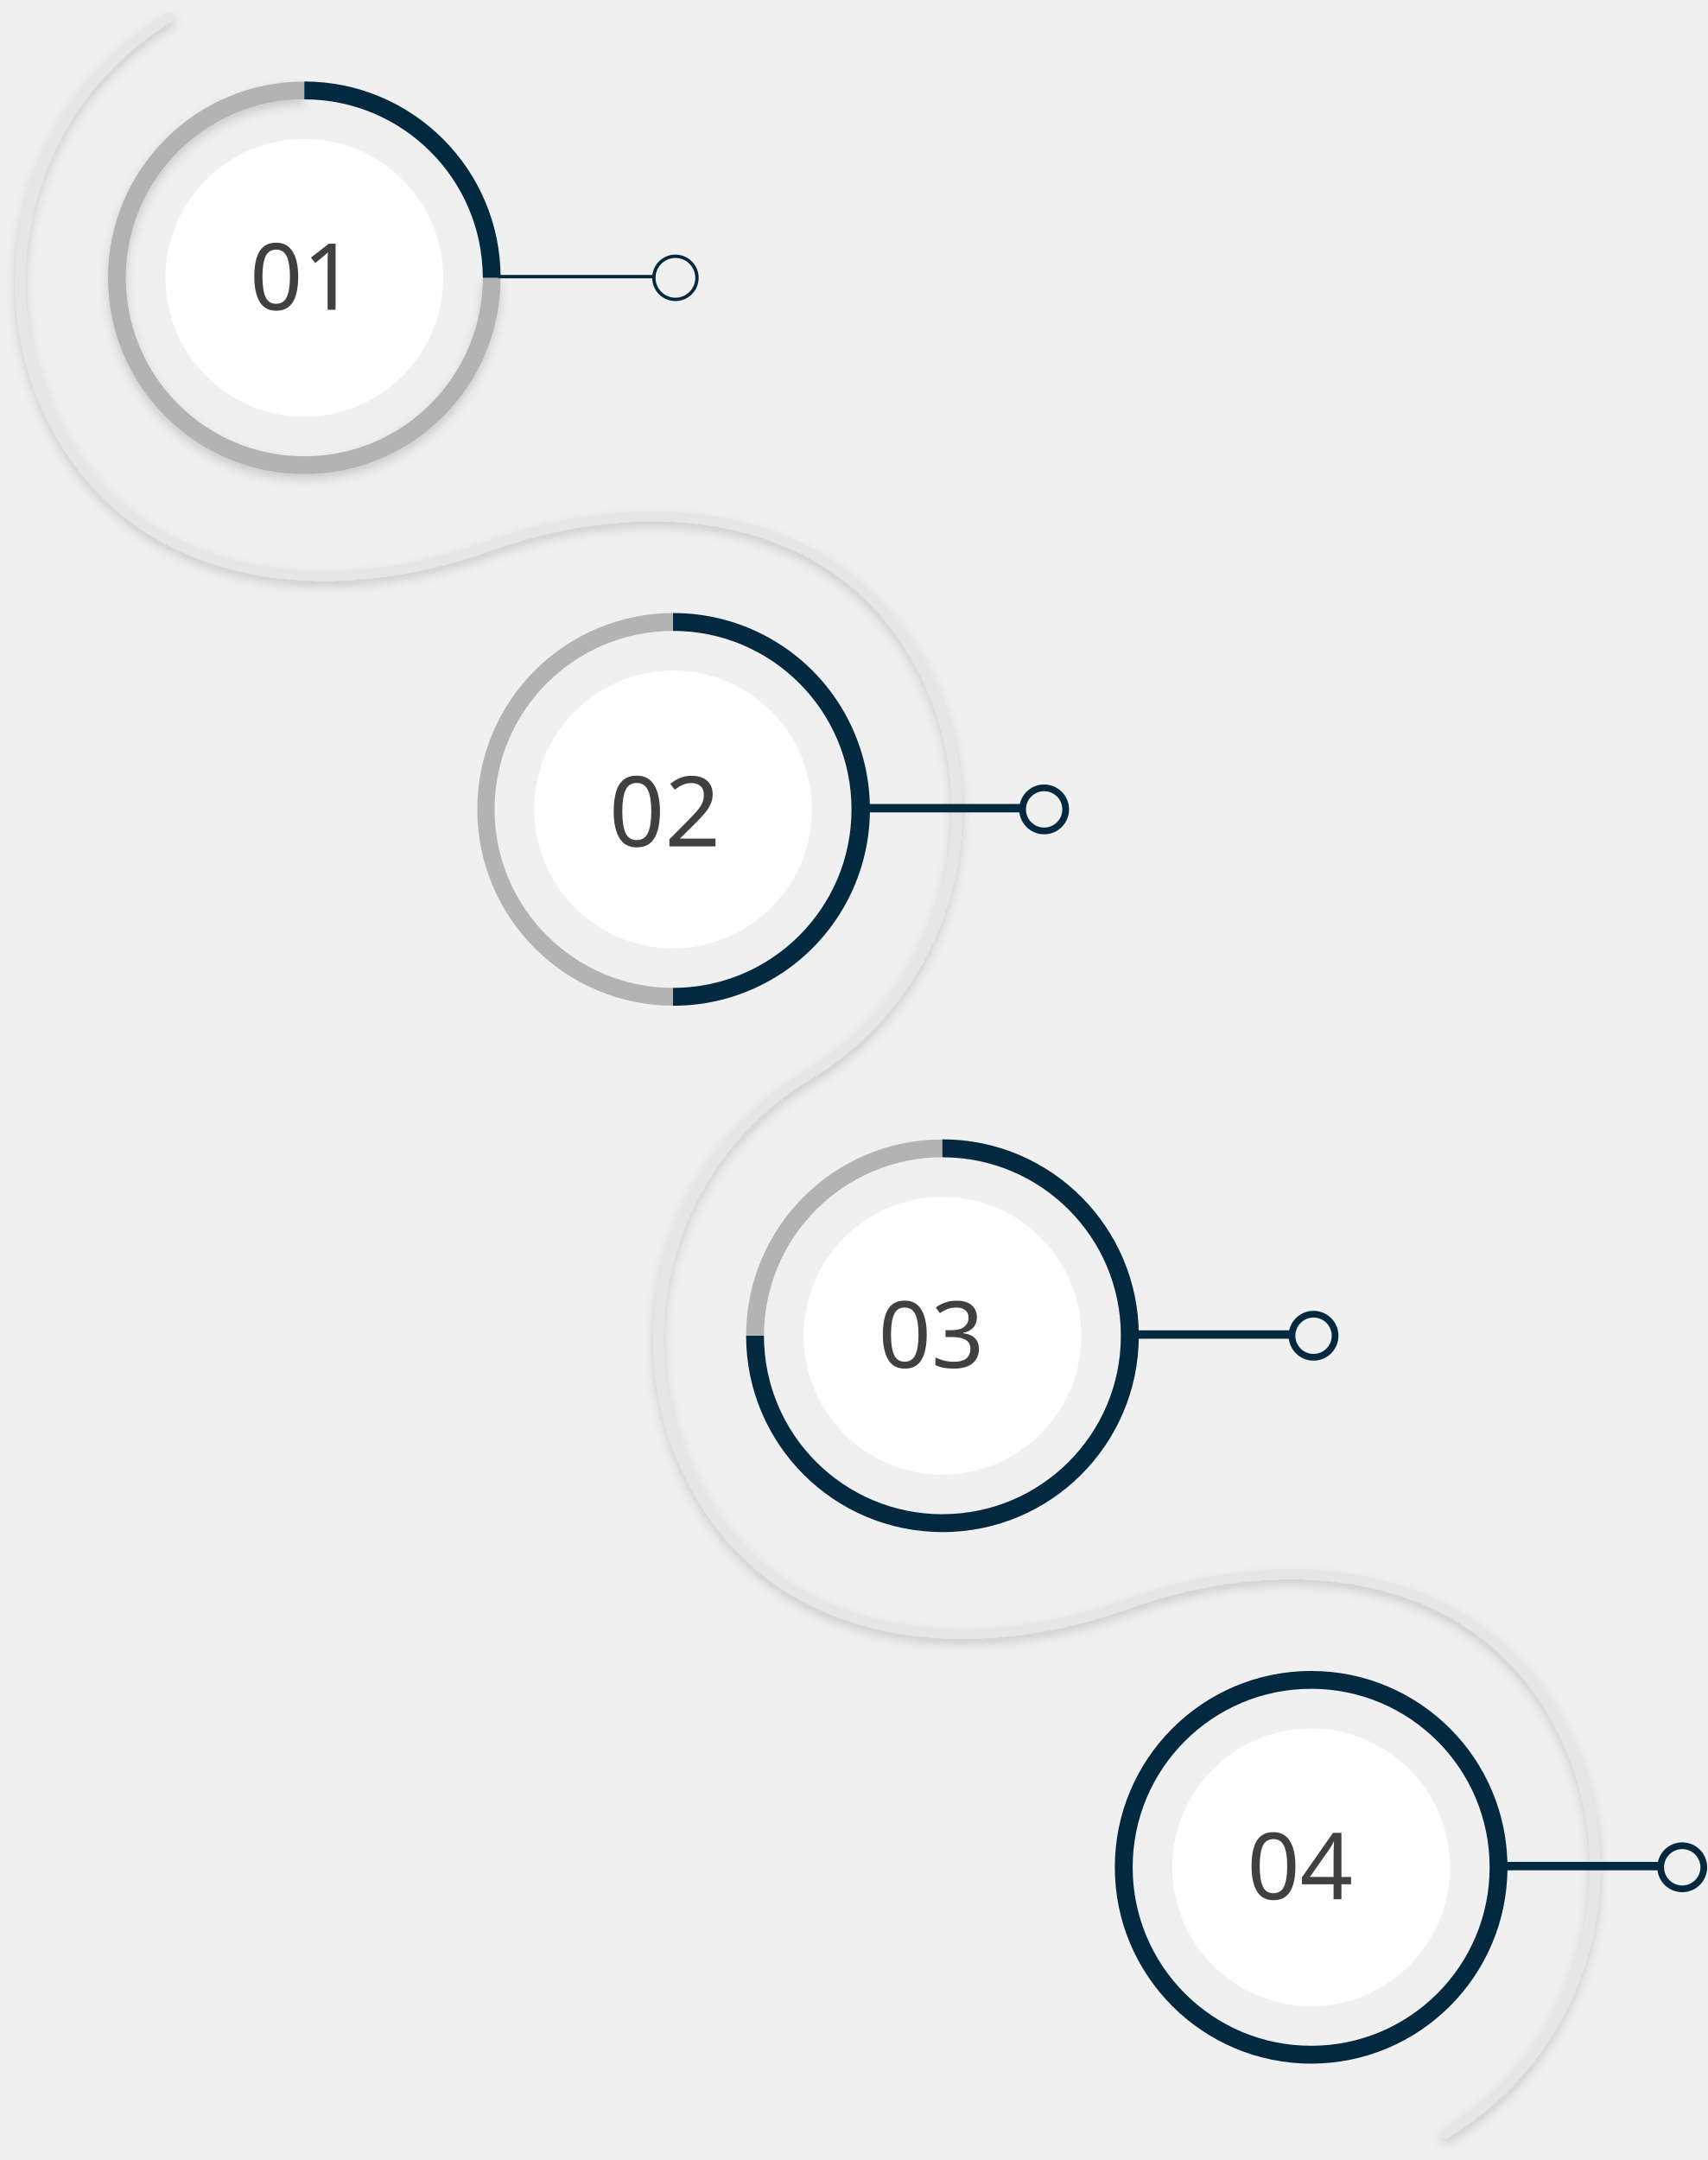
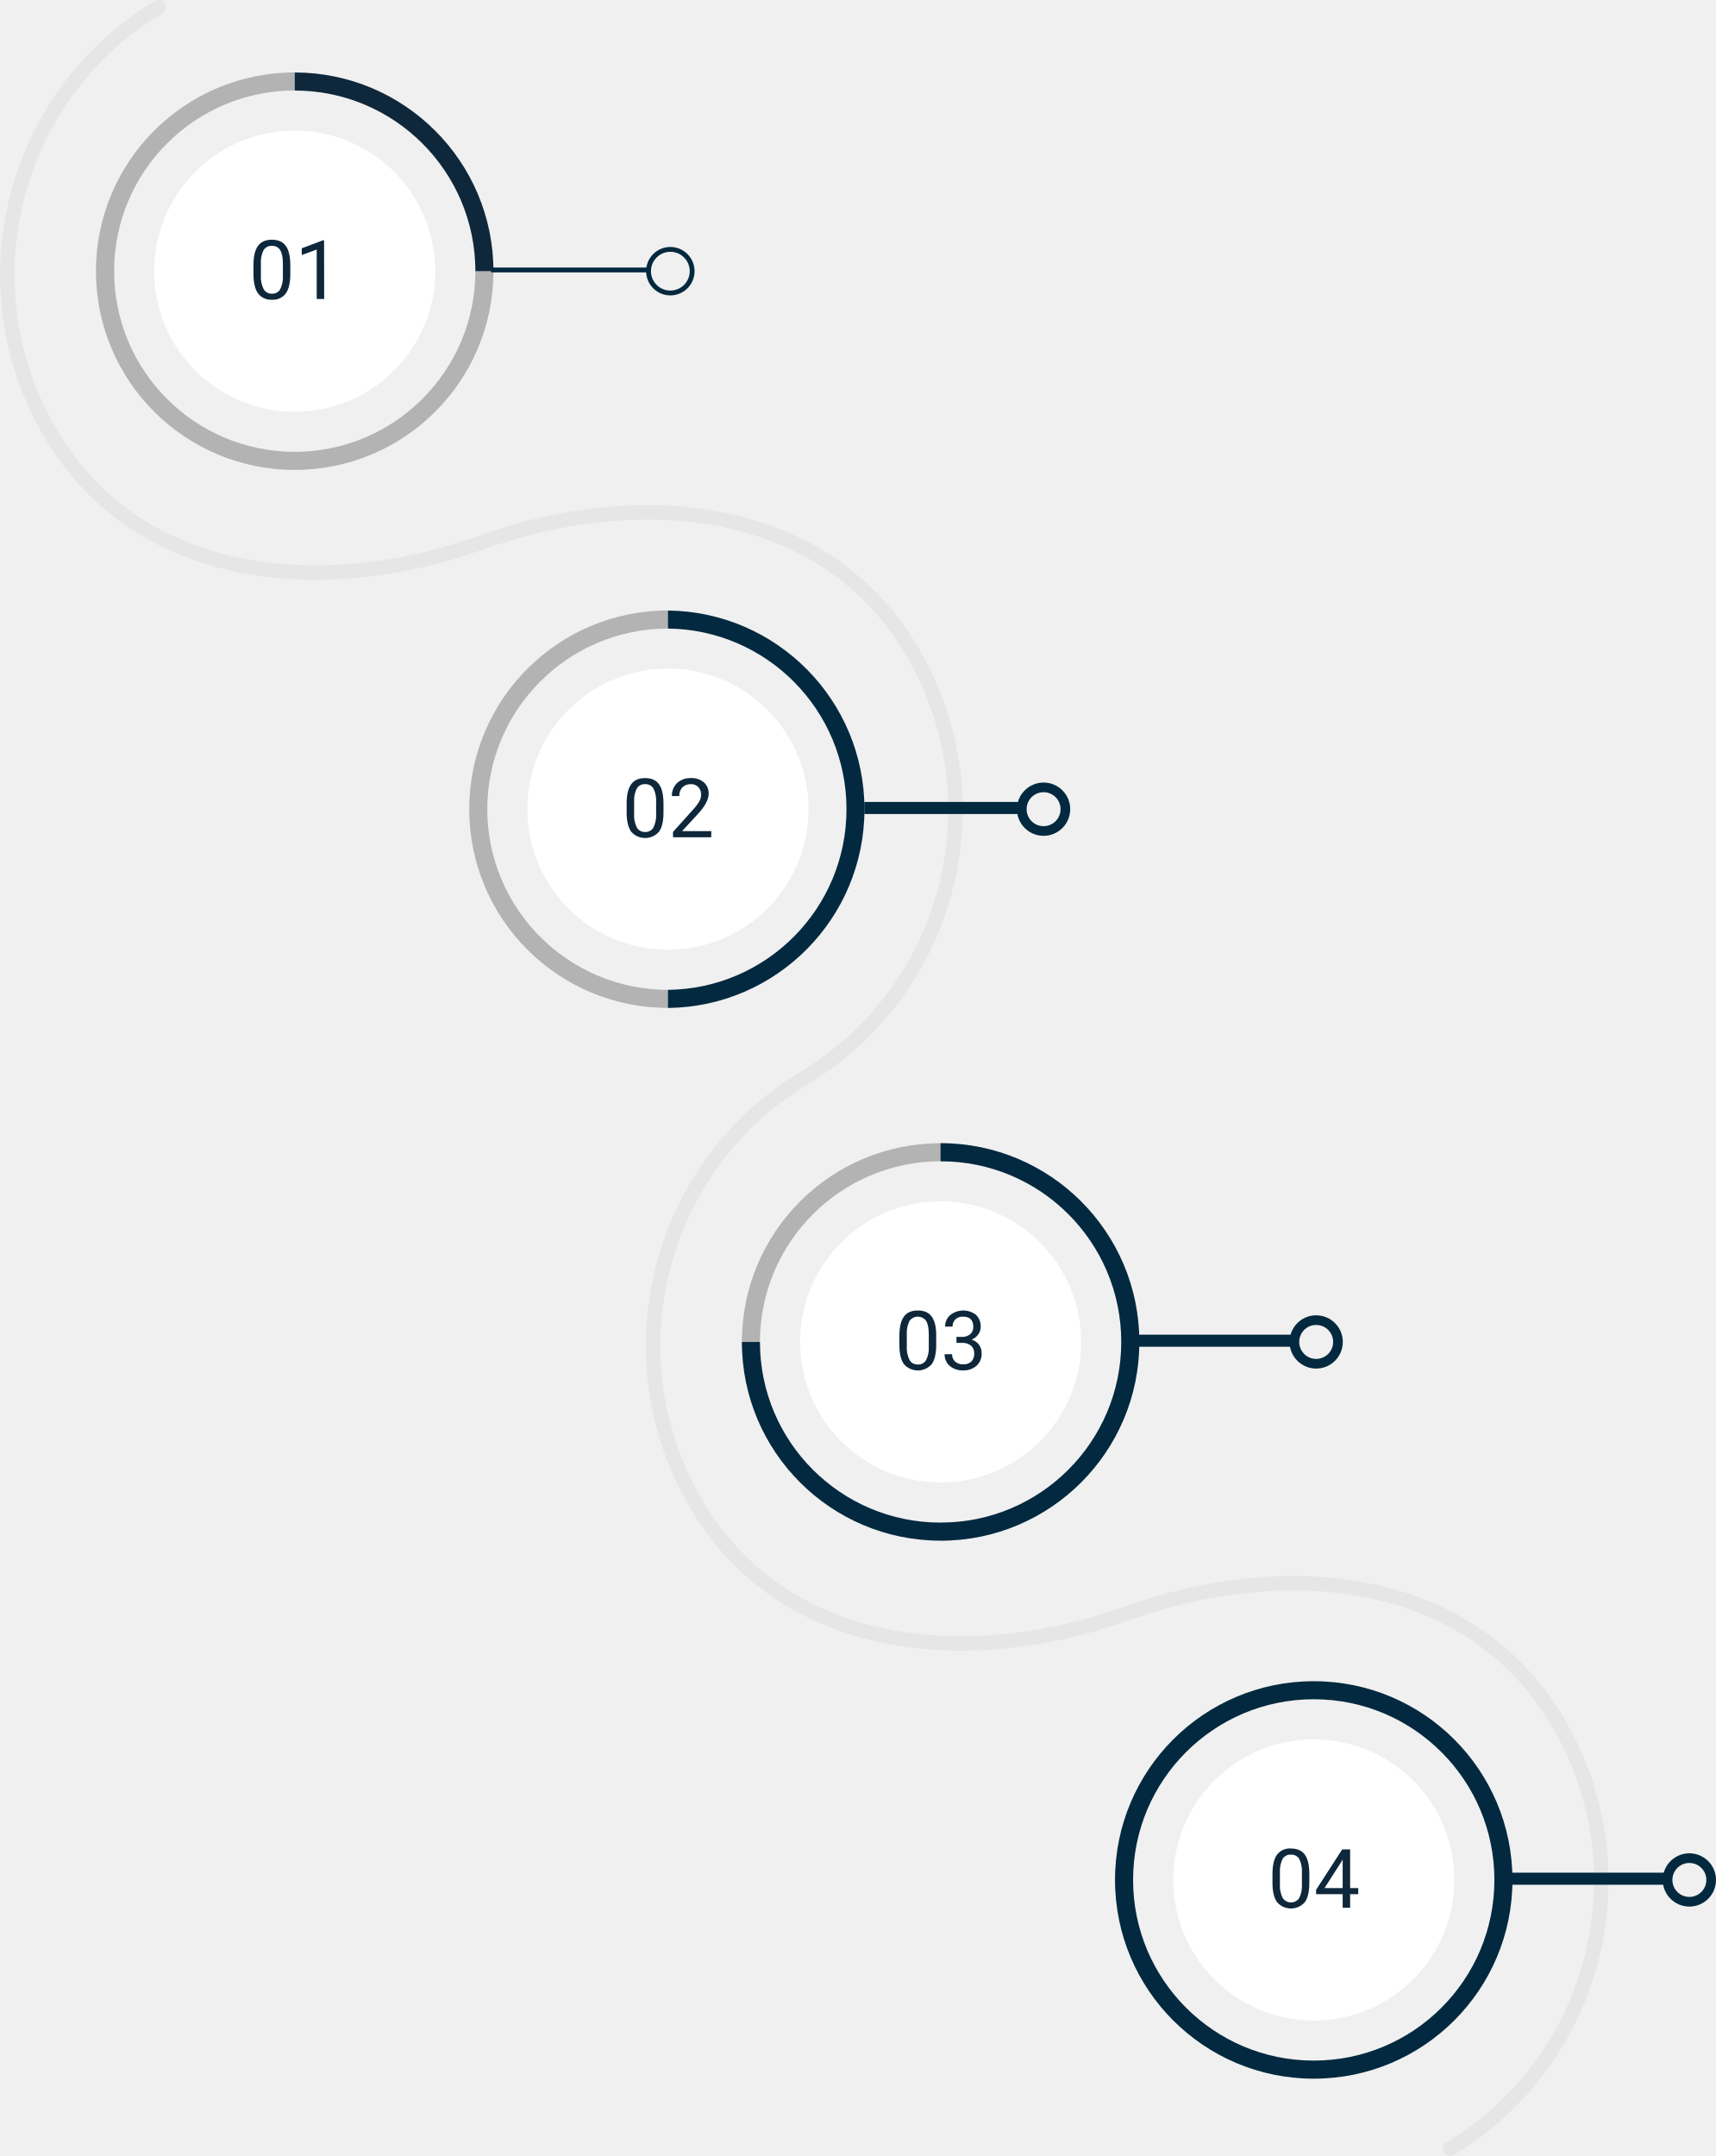
- <svg xmlns="http://www.w3.org/2000/svg" width="1014.589" height="1283.622" viewBox="0 0 1014.589 1283.622">
+ <svg xmlns="http://www.w3.org/2000/svg" id="Camada_1" data-name="Camada 1" viewBox="0 0 710.7 892.84">
  <defs>
-     <filter id="Caminho_1360" x="0" y="0" width="960.087" height="1283.622" filterUnits="userSpaceOnUse">
-       <feOffset dy="3" input="SourceAlpha" />
-       <feGaussianBlur stdDeviation="3" result="blur" />
-       <feFlood flood-opacity="0.161" />
-       <feComposite operator="in" in2="blur" />
-       <feComposite in="SourceGraphic" />
-     </filter>
-     <filter id="Caminho_1362" x="55.179" y="42.423" width="251.355" height="251.355" filterUnits="userSpaceOnUse">
-       <feOffset dy="3" input="SourceAlpha" />
-       <feGaussianBlur stdDeviation="3" result="blur-2" />
-       <feFlood flood-opacity="0.161" />
-       <feComposite operator="in" in2="blur-2" />
-       <feComposite in="SourceGraphic" />
-     </filter>
+     <style>.cls1-1,.cls2-2,.cls6-6,.cls8-8,.cls9-9{fill:none;}.cls1-1{stroke:#e6e6e6;stroke-linecap:round;stroke-width:6px;}.cls1-1,.cls6-6,.cls8-8,.cls9-9{stroke-miterlimit:10;}.cls3-3{fill:#b3b3b3;}.cls4-4{fill:#0e273b;}.cls5-5{fill:#fff;}.cls6-6,.cls8-8,.cls9-9{stroke:#02293f;}.cls6-6{stroke-width:2px;}.cls7-7{isolation:isolate;}.cls8-8{stroke-width:5px;}.cls9-9{stroke-width:4px;}.cls10-10{fill:#02293f;}</style>
  </defs>
-   <g id="Grupo_1393" data-name="Grupo 1393" transform="translate(-795.68 270.298)">
-     <g transform="matrix(1, 0, 0, 1, 795.68, -270.3)" filter="url(#Caminho_1360)">
-       <path id="Caminho_1360-2" data-name="Caminho 1360" d="M1654.963,996.865A183.558,183.558,0,0,0,1717.33,744.88h0c-52.36-86.8-160.918-95.094-251.985-62.367s-199.625,24.441-251.985-62.366a183.559,183.559,0,0,1,62.367-251.985l-.006.023a183.554,183.554,0,0,0,62.37-251.98l0-.005C1285.726,29.388,1177.17,21.1,1086.1,53.833S886.479,78.265,834.116-8.535A183.557,183.557,0,0,1,896.485-260.52" transform="translate(-795.68 270.64)" fill="none" stroke="#e6e6e6" stroke-linecap="round" stroke-miterlimit="10" stroke-width="6" />
+   <path id="Caminho_1360-2" data-name="Caminho 1360-2" class="cls1-1" d="M467.83,623.42a129.47,129.47,0,0,0,44-177.73h0c-36.93-61.22-113.5-67.07-177.73-44s-140.8,17.24-177.73-44a129.47,129.47,0,0,1,44-177.73v0a129.47,129.47,0,0,0,44-177.73h0c-36.93-61.22-113.5-67.07-177.73-44s-140.8,17.23-177.73-44a129.47,129.47,0,0,1,44-177.73" transform="translate(132.74 266.42)" />
+   <g id="Grupo_1340" data-name="Grupo 1340">
+     <g id="Grupo_1338" data-name="Grupo 1338">
+       <path id="Caminho_1361" data-name="Caminho 1361" class="cls2-2" d="M-85.48-154.12A74.81,74.81,0,0,0-10.9-79.07a74.83,74.83,0,0,0,75.05-74.57v-.48H-10.67v-74.81A74.9,74.9,0,0,0-85.48-154.12Z" transform="translate(132.74 266.42)" />
+       <path id="Caminho_1362-2" data-name="Caminho 1362-2" class="cls3-3" d="M-10.67-79.31a74.81,74.81,0,0,1-74.8-74.83,74.82,74.82,0,0,1,74.8-74.8v-7.48A82.3,82.3,0,0,0-93-154.12h0A82.29,82.29,0,0,0-10.67-71.83h0a82.29,82.29,0,0,0,82.29-82.29H64.15A74.9,74.9,0,0,1-10.67-79.31Z" transform="translate(132.74 266.42)" />
+       <path id="Caminho_1363" data-name="Caminho 1363" class="cls4-4" d="M-10.67-236.41v7.48a74.9,74.9,0,0,1,74.82,74.81h7.48A82.39,82.39,0,0,0-10.67-236.41Z" transform="translate(132.74 266.42)" />
    </g>
-     <g id="Grupo_1340" data-name="Grupo 1340" transform="translate(859.858 -221.874)">
-       <g id="Grupo_1338" data-name="Grupo 1338">
-         <path id="Caminho_1361" data-name="Caminho 1361" d="M868.434-107.119A106.072,106.072,0,0,0,974.17-.712a106.072,106.072,0,0,0,106.407-105.736v-.671H974.5V-213.192A106.191,106.191,0,0,0,868.434-107.119Z" transform="translate(-857.827 223.798)" fill="none" />
-         <g transform="matrix(1, 0, 0, 1, -64.18, -48.42)" filter="url(#Caminho_1362)">
-           <path id="Caminho_1362-2" data-name="Caminho 1362" d="M974.848-.7A106.074,106.074,0,0,1,868.793-106.795,106.073,106.073,0,0,1,974.848-212.849v-10.606A116.677,116.677,0,0,0,858.17-106.777,116.678,116.678,0,0,0,974.848,9.9a116.678,116.678,0,0,0,116.678-116.678h-10.6A106.2,106.2,0,0,1,974.848-.7Z" transform="translate(-793.99 271.88)" fill="#b3b3b3" />
-         </g>
-         <path id="Caminho_1363" data-name="Caminho 1363" d="M971.07-223.455v10.606a106.2,106.2,0,0,1,106.073,106.073h10.606A116.81,116.81,0,0,0,971.07-223.455Z" transform="translate(-854.392 223.455)" fill="#02293f" />
-       </g>
-       <g id="Grupo_1316" data-name="Grupo 1316" transform="translate(34.143 34.156)">
-         <circle id="Elipse_439-2" data-name="Elipse 439-2" cx="82.53" cy="82.53" r="82.53" fill="#fff" />
-       </g>
-       <g id="Grupo_1339" data-name="Grupo 1339" transform="translate(231.972 103.873)">
-         <line id="Linha_66" data-name="Linha 66" x2="92.453" transform="translate(0 12.095)" fill="none" stroke="#02293f" stroke-miterlimit="10" stroke-width="2" />
-         <circle id="Elipse_440" data-name="Elipse 440" cx="12.807" cy="12.807" r="12.807" transform="translate(92.453)" fill="none" stroke="#02293f" stroke-miterlimit="10" stroke-width="2" />
-       </g>
-       <text id="_01" data-name="01" transform="translate(84.271 135.677)" fill="#404040" font-size="55" font-family="GalanoGrotesque" font-weight="300" style="isolation: isolate">
-         <tspan x="0" y="0">01</tspan>
-       </text>
+     <g id="Grupo_1316" data-name="Grupo 1316">
+       <circle id="Elipse_439-2" data-name="Elipse 439-2" class="cls5-5" cx="122.07" cy="112.3" r="58.21" />
    </g>
-     <g id="Grupo_1343" data-name="Grupo 1343" transform="translate(1079.029 94.014)">
-       <path id="Caminho_1364" data-name="Caminho 1364" d="M1080.47,198.542a106.072,106.072,0,1,0,212.143.671v-.671H1186.54V92.469A106.191,106.191,0,0,0,1080.47,198.542Z" transform="translate(-1069.903 -81.863)" fill="none" />
-       <g id="Grupo_1317" data-name="Grupo 1317" transform="translate(34.113 34.156)">
-         <circle id="Elipse_441-2" data-name="Elipse 441-2" cx="82.53" cy="82.53" r="82.53" fill="#fff" />
-       </g>
-       <g id="Grupo_1341" data-name="Grupo 1341" transform="translate(231.932 103.873)">
-         <line id="Linha_67" data-name="Linha 67" x2="92.453" transform="translate(0 12.095)" fill="none" stroke="#02293f" stroke-miterlimit="10" stroke-width="5" />
-         <circle id="Elipse_442" data-name="Elipse 442" cx="12.807" cy="12.807" r="12.807" transform="translate(92.453)" fill="none" stroke="#02293f" stroke-miterlimit="10" stroke-width="4" />
-       </g>
-       <text id="_02" data-name="02" transform="translate(78.539 138.677)" fill="#404040" font-size="58" font-family="GalanoGrotesque" font-weight="300" style="isolation: isolate">
-         <tspan x="0" y="0">02</tspan>
-       </text>
-       <g id="Grupo_1342" data-name="Grupo 1342" transform="translate(0)">
-         <path id="Caminho_1365" data-name="Caminho 1365" d="M1080.47,198.542a106.192,106.192,0,0,0,106.07,106.073V92.469A106.191,106.191,0,0,0,1080.47,198.542Z" transform="translate(-1069.903 -81.863)" fill="none" />
-         <path id="Caminho_1366" data-name="Caminho 1366" d="M1080.812,198.886a106.191,106.191,0,0,1,106.07-106.073V82.206a116.678,116.678,0,0,0,0,233.355v-10.6A106.192,106.192,0,0,1,1080.812,198.886Z" transform="translate(-1070.245 -82.206)" fill="#b3b3b3" />
-         <path id="Caminho_1367" data-name="Caminho 1367" d="M1183.106,82.206V92.812a106.073,106.073,0,0,1,0,212.147v10.606a116.678,116.678,0,1,0,0-233.355Z" transform="translate(-1066.469 -82.206)" fill="#02293f" />
-       </g>
+     <g id="Grupo_1339" data-name="Grupo 1339">
+       <line id="Linha_66" data-name="Linha 66" class="cls6-6" x1="203.39" y1="111.8" x2="268.6" y2="111.8" />
+       <circle id="Elipse_440" data-name="Elipse 440" class="cls6-6" cx="277.63" cy="112.3" r="9.03" />
    </g>
-     <g id="Grupo_1346" data-name="Grupo 1346" transform="translate(1239.1 406.807)">
-       <g id="Grupo_1344" data-name="Grupo 1344">
-         <path id="Caminho_1368" data-name="Caminho 1368" d="M1235.4,501.208a106.073,106.073,0,1,0,212.146,0H1341.469V395.135A106.2,106.2,0,0,0,1235.4,501.208Z" transform="translate(-1224.79 -384.529)" fill="none" />
-         <path id="Caminho_1369" data-name="Caminho 1369" d="M1341.813,395.478a106.073,106.073,0,0,1,0,212.147h0v10.606a116.678,116.678,0,1,0-116.678-116.678h10.606A106.2,106.2,0,0,1,1341.813,395.478Z" transform="translate(-1225.133 -384.872)" fill="#b3b3b3" />
-         <path id="Caminho_1370" data-name="Caminho 1370" d="M1341.813,384.872v10.606a106.073,106.073,0,1,1-106.073,106.073h-10.606a116.678,116.678,0,1,0,116.677-116.678h0Z" transform="translate(-1225.133 -384.872)" fill="#02293f" />
-       </g>
-       <g id="Grupo_1318" data-name="Grupo 1318" transform="translate(34.156 34.145)">
-         <circle id="Elipse_443-2" data-name="Elipse 443-2" cx="82.53" cy="82.53" r="82.53" fill="#fff" />
-       </g>
-       <g id="Grupo_1345" data-name="Grupo 1345" transform="translate(231.973 103.874)">
-         <line id="Linha_68" data-name="Linha 68" x2="92.453" transform="translate(0 12.095)" fill="none" stroke="#02293f" stroke-miterlimit="10" stroke-width="5" />
-         <circle id="Elipse_444" data-name="Elipse 444" cx="12.807" cy="12.807" r="12.807" transform="translate(92.453)" fill="none" stroke="#02293f" stroke-miterlimit="10" stroke-width="4" />
-       </g>
-       <text id="_03" data-name="03" transform="translate(78.581 135.678)" fill="#404040" font-size="55" font-family="GalanoGrotesque" font-weight="300" style="isolation: isolate">
-         <tspan x="0" y="0">03</tspan>
-       </text>
-     </g>
-     <g id="Grupo_1349" data-name="Grupo 1349" transform="translate(1458.231 722.696)">
-       <path id="Caminho_1371" data-name="Caminho 1371" d="M1447.431,806.87a106.073,106.073,0,1,0,212.146,0H1553.5V700.8A106.2,106.2,0,0,0,1447.431,806.87Z" transform="translate(-1436.827 -690.191)" fill="none" />
-       <g id="Grupo_1319" data-name="Grupo 1319" transform="translate(34.143 34.156)">
-         <circle id="Elipse_445-2" data-name="Elipse 445-2" cx="82.53" cy="82.53" r="82.53" fill="#fff" />
-       </g>
-       <g id="Grupo_1347" data-name="Grupo 1347" transform="translate(231.971 103.874)">
-         <line id="Linha_69" data-name="Linha 69" x2="92.453" transform="translate(0 12.095)" fill="none" stroke="#02293f" stroke-miterlimit="10" stroke-width="5" />
-         <circle id="Elipse_446" data-name="Elipse 446" cx="12.807" cy="12.807" r="12.807" transform="translate(92.453)" fill="none" stroke="#02293f" stroke-miterlimit="10" stroke-width="4" />
-       </g>
-       <text id="_04" data-name="04" transform="translate(78.579 135.678)" fill="#404040" font-size="55" font-family="GalanoGrotesque" font-weight="300" style="isolation: isolate">
-         <tspan x="0" y="0">04</tspan>
-       </text>
-       <g id="Grupo_1348" data-name="Grupo 1348">
-         <path id="Caminho_1372" data-name="Caminho 1372" d="M1447.431,806.87A106.2,106.2,0,0,0,1553.5,912.943V700.8A106.2,106.2,0,0,0,1447.431,806.87Z" transform="translate(-1436.827 -690.191)" fill="none" />
-         <path id="Caminho_1373" data-name="Caminho 1373" d="M1553.848,690.534a116.678,116.678,0,1,0,116.677,116.678A116.678,116.678,0,0,0,1553.848,690.534Zm0,222.753a106.073,106.073,0,1,1,106.073-106.073,106.073,106.073,0,0,1-106.073,106.073Z" transform="translate(-1437.17 -690.534)" fill="#02293f" />
+     <g id="_01" data-name=" 01" class="cls7-7">
+       <g class="cls7-7">
+         <path class="cls4-4" d="M-12.51-152.93q0,5.4-1.84,8a6.55,6.55,0,0,1-5.76,2.62,6.6,6.6,0,0,1-5.73-2.56c-1.24-1.71-1.88-4.27-1.92-7.66v-4.1q0-5.34,1.84-7.92c1.23-1.73,3.15-2.59,5.78-2.59s4.51.83,5.74,2.5,1.86,4.23,1.89,7.71Zm-3.07-4.2q0-3.9-1.09-5.68a3.78,3.78,0,0,0-3.47-1.79,3.72,3.72,0,0,0-3.44,1.78,10.93,10.93,0,0,0-1.11,5.46v4.91a11.42,11.42,0,0,0,1.14,5.79,3.76,3.76,0,0,0,3.44,1.87,3.72,3.72,0,0,0,3.38-1.76,11.11,11.11,0,0,0,1.15-5.55Z" transform="translate(132.74 266.42)" />
+         <path class="cls4-4" d="M1.52-142.62H-1.57v-20.47l-6.19,2.28v-2.79L1-166.91h.48Z" transform="translate(132.74 266.42)" />
      </g>
    </g>
  </g>
+   <g id="Grupo_1343" data-name="Grupo 1343">
+     <path id="Caminho_1364" data-name="Caminho 1364" class="cls2-2" d="M69.07,68.68a74.82,74.82,0,0,0,149.63.78v-.78H143.88V-6.13A74.9,74.9,0,0,0,69.07,68.68Z" transform="translate(132.74 266.42)" />
+     <g id="Grupo_1317" data-name="Grupo 1317">
+       <circle id="Elipse_441-2" data-name="Elipse 441-2" class="cls5-5" cx="276.63" cy="335.1" r="58.21" />
+     </g>
+     <g id="Grupo_1341" data-name="Grupo 1341">
+       <line id="Linha_67" data-name="Linha 67" class="cls8-8" x1="357.97" y1="334.6" x2="423.18" y2="334.6" />
+       <circle id="Elipse_442" data-name="Elipse 442" class="cls9-9" cx="432.21" cy="335.1" r="9.03" />
+     </g>
+     <g id="_02" data-name=" 02" class="cls7-7">
+       <g class="cls7-7">
+         <path class="cls4-4" d="M142.05,70q0,5.4-1.84,8a7.67,7.67,0,0,1-11.49.06c-1.24-1.71-1.88-4.27-1.93-7.66V66.3q0-5.32,1.85-7.91t5.77-2.59c2.61,0,4.52.83,5.75,2.49S142,62.53,142.05,66ZM139,65.79a11.27,11.27,0,0,0-1.1-5.69,3.76,3.76,0,0,0-3.47-1.78A3.7,3.7,0,0,0,131,60.1a10.93,10.93,0,0,0-1.11,5.46v4.91A11.46,11.46,0,0,0,131,76.26a3.78,3.78,0,0,0,3.45,1.86,3.73,3.73,0,0,0,3.38-1.75A11.11,11.11,0,0,0,139,70.82Z" transform="translate(132.74 266.42)" />
+         <path class="cls4-4" d="M161.82,80.3H146V78.09l8.36-9.3a19.7,19.7,0,0,0,2.57-3.42,5.72,5.72,0,0,0,.7-2.73,4.35,4.35,0,0,0-1.14-3.11,4,4,0,0,0-3.06-1.21,4.75,4.75,0,0,0-3.56,1.3,5,5,0,0,0-1.27,3.63h-3.07a7.17,7.17,0,0,1,2.15-5.4,8,8,0,0,1,5.75-2.05,7.68,7.68,0,0,1,5.33,1.76,6,6,0,0,1,2,4.71q0,3.57-4.55,8.5l-6.47,7h12.13Z" transform="translate(132.74 266.42)" />
+       </g>
+     </g>
+     <g id="Grupo_1342" data-name="Grupo 1342">
+       <path id="Caminho_1365" data-name="Caminho 1365" class="cls2-2" d="M69.07,68.68a74.91,74.91,0,0,0,74.81,74.82V-6.13A74.9,74.9,0,0,0,69.07,68.68Z" transform="translate(132.74 266.42)" />
+       <path id="Caminho_1366" data-name="Caminho 1366" class="cls3-3" d="M69.07,68.68A74.9,74.9,0,0,1,143.89-6.13v-7.48a82.29,82.29,0,1,0,0,164.58V143.5A74.91,74.91,0,0,1,69.07,68.68Z" transform="translate(132.74 266.42)" />
+       <path id="Caminho_1367" data-name="Caminho 1367" class="cls10-10" d="M143.89-13.61v7.48a74.82,74.82,0,0,1,0,149.63V151a82.3,82.3,0,0,0,0-164.59Z" transform="translate(132.74 266.42)" />
+     </g>
+   </g>
+   <g id="Grupo_1346" data-name="Grupo 1346">
+     <g id="Grupo_1344" data-name="Grupo 1344">
+       <path id="Caminho_1368" data-name="Caminho 1368" class="cls2-2" d="M182,289.3a74.82,74.82,0,0,0,149.63.54v-.54H256.82V214.48A74.91,74.91,0,0,0,182,289.3Z" transform="translate(132.74 266.42)" />
+       <path id="Caminho_1369" data-name="Caminho 1369" class="cls3-3" d="M256.81,214.48a74.82,74.82,0,1,1,.54,149.63h-.54v7.48a82.29,82.29,0,1,0-82.29-82.29H182A74.9,74.9,0,0,1,256.81,214.48Z" transform="translate(132.74 266.42)" />
+       <path id="Caminho_1370" data-name="Caminho 1370" class="cls10-10" d="M256.81,207v7.48A74.82,74.82,0,1,1,182,289.3h-7.48A82.3,82.3,0,1,0,256.81,207Z" transform="translate(132.74 266.42)" />
+     </g>
+     <g id="Grupo_1318" data-name="Grupo 1318">
+       <circle id="Elipse_443-2" data-name="Elipse 443-2" class="cls5-5" cx="389.56" cy="555.71" r="58.21" />
+     </g>
+     <g id="Grupo_1345" data-name="Grupo 1345">
+       <line id="Linha_68" data-name="Linha 68" class="cls8-8" x1="470.87" y1="555.21" x2="536.08" y2="555.21" />
+       <circle id="Elipse_444" data-name="Elipse 444" class="cls9-9" cx="545.11" cy="555.72" r="9.03" />
+     </g>
+     <g id="_03" data-name=" 03" class="cls7-7">
+       <g class="cls7-7">
+         <path class="cls4-4" d="M255,290.49q0,5.4-1.84,8a7.67,7.67,0,0,1-11.49.06q-1.86-2.56-1.92-7.67v-4.1q0-5.32,1.84-7.92c1.23-1.72,3.15-2.59,5.78-2.59s4.51.84,5.74,2.5S255,283,255,286.5Zm-3.07-4.2q0-3.9-1.09-5.69a4.25,4.25,0,0,0-6.91,0,11,11,0,0,0-1.11,5.47V291a11.45,11.45,0,0,0,1.14,5.79,3.75,3.75,0,0,0,3.44,1.86,3.7,3.7,0,0,0,3.38-1.76,10.93,10.93,0,0,0,1.15-5.54Z" transform="translate(132.74 266.42)" />
+         <path class="cls4-4" d="M263.38,287.22h2.31a5.07,5.07,0,0,0,3.42-1.15,3.82,3.82,0,0,0,1.25-3q0-4.24-4.24-4.25a4.43,4.43,0,0,0-3.18,1.14,4,4,0,0,0-1.18,3h-3.07a6.14,6.14,0,0,1,2.1-4.77,8.62,8.62,0,0,1,10.7-.1,6.57,6.57,0,0,1,1.94,5,5.32,5.32,0,0,1-1,3.06,6.23,6.23,0,0,1-2.78,2.21,6,6,0,0,1,3.08,2.09,5.82,5.82,0,0,1,1.08,3.57,6.57,6.57,0,0,1-2.12,5.16,8,8,0,0,1-5.53,1.91,8.18,8.18,0,0,1-5.54-1.84,6.12,6.12,0,0,1-2.13-4.87h3.09a4,4,0,0,0,1.24,3.06,4.77,4.77,0,0,0,3.34,1.14,4.61,4.61,0,0,0,3.4-1.16,4.45,4.45,0,0,0,1.18-3.34,4.06,4.06,0,0,0-1.29-3.23,5.61,5.61,0,0,0-3.74-1.16h-2.31Z" transform="translate(132.74 266.42)" />
+       </g>
+     </g>
+   </g>
+   <g id="Grupo_1349" data-name="Grupo 1349">
+     <path id="Caminho_1371" data-name="Caminho 1371" class="cls2-2" d="M336.55,512.1a74.82,74.82,0,0,0,149.63.54v-.54H411.37V437.29A74.9,74.9,0,0,0,336.55,512.1Z" transform="translate(132.74 266.42)" />
+     <g id="Grupo_1319" data-name="Grupo 1319">
+       <circle id="Elipse_445-2" data-name="Elipse 445-2" class="cls5-5" cx="544.11" cy="778.52" r="58.21" />
+     </g>
+     <g id="Grupo_1347" data-name="Grupo 1347">
+       <line id="Linha_69" data-name="Linha 69" class="cls8-8" x1="625.43" y1="778.01" x2="690.64" y2="778.01" />
+       <circle id="Elipse_446" data-name="Elipse 446" class="cls9-9" cx="699.67" cy="778.52" r="9.03" />
+     </g>
+     <g id="_04" data-name=" 04" class="cls7-7">
+       <g class="cls7-7">
+         <path class="cls4-4" d="M409.53,513.29c0,3.59-.61,6.27-1.84,8a7.65,7.65,0,0,1-11.49.06q-1.86-2.57-1.93-7.66v-4.1q0-5.33,1.85-7.92a6.61,6.61,0,0,1,5.77-2.59c2.61,0,4.52.83,5.75,2.5s1.86,4.24,1.89,7.71Zm-3.07-4.2a11.27,11.27,0,0,0-1.1-5.69,3.76,3.76,0,0,0-3.47-1.78,3.72,3.72,0,0,0-3.43,1.77,11,11,0,0,0-1.11,5.46v4.92a11.39,11.39,0,0,0,1.13,5.78,4.12,4.12,0,0,0,6.83.11,11,11,0,0,0,1.15-5.54Z" transform="translate(132.74 266.42)" />
+         <path class="cls4-4" d="M426.43,515.48h3.36V518h-3.36v5.62h-3.09V518h-11v-1.81l10.82-16.75h3.27Zm-10.61,0h7.52V503.62l-.36.67Z" transform="translate(132.74 266.42)" />
+       </g>
+     </g>
+     <g id="Grupo_1348" data-name="Grupo 1348">
+       <path id="Caminho_1372" data-name="Caminho 1372" class="cls2-2" d="M336.55,512.1a74.9,74.9,0,0,0,74.82,74.81V437.29A74.9,74.9,0,0,0,336.55,512.1Z" transform="translate(132.74 266.42)" />
+       <path id="Caminho_1373" data-name="Caminho 1373" class="cls10-10" d="M411.37,429.8a82.3,82.3,0,1,0,82.29,82.3h0A82.3,82.3,0,0,0,411.37,429.8Zm0,157.11a74.82,74.82,0,1,1,74.81-74.81h0A74.81,74.81,0,0,1,411.37,586.91Z" transform="translate(132.74 266.42)" />
+     </g>
+   </g>
</svg>
